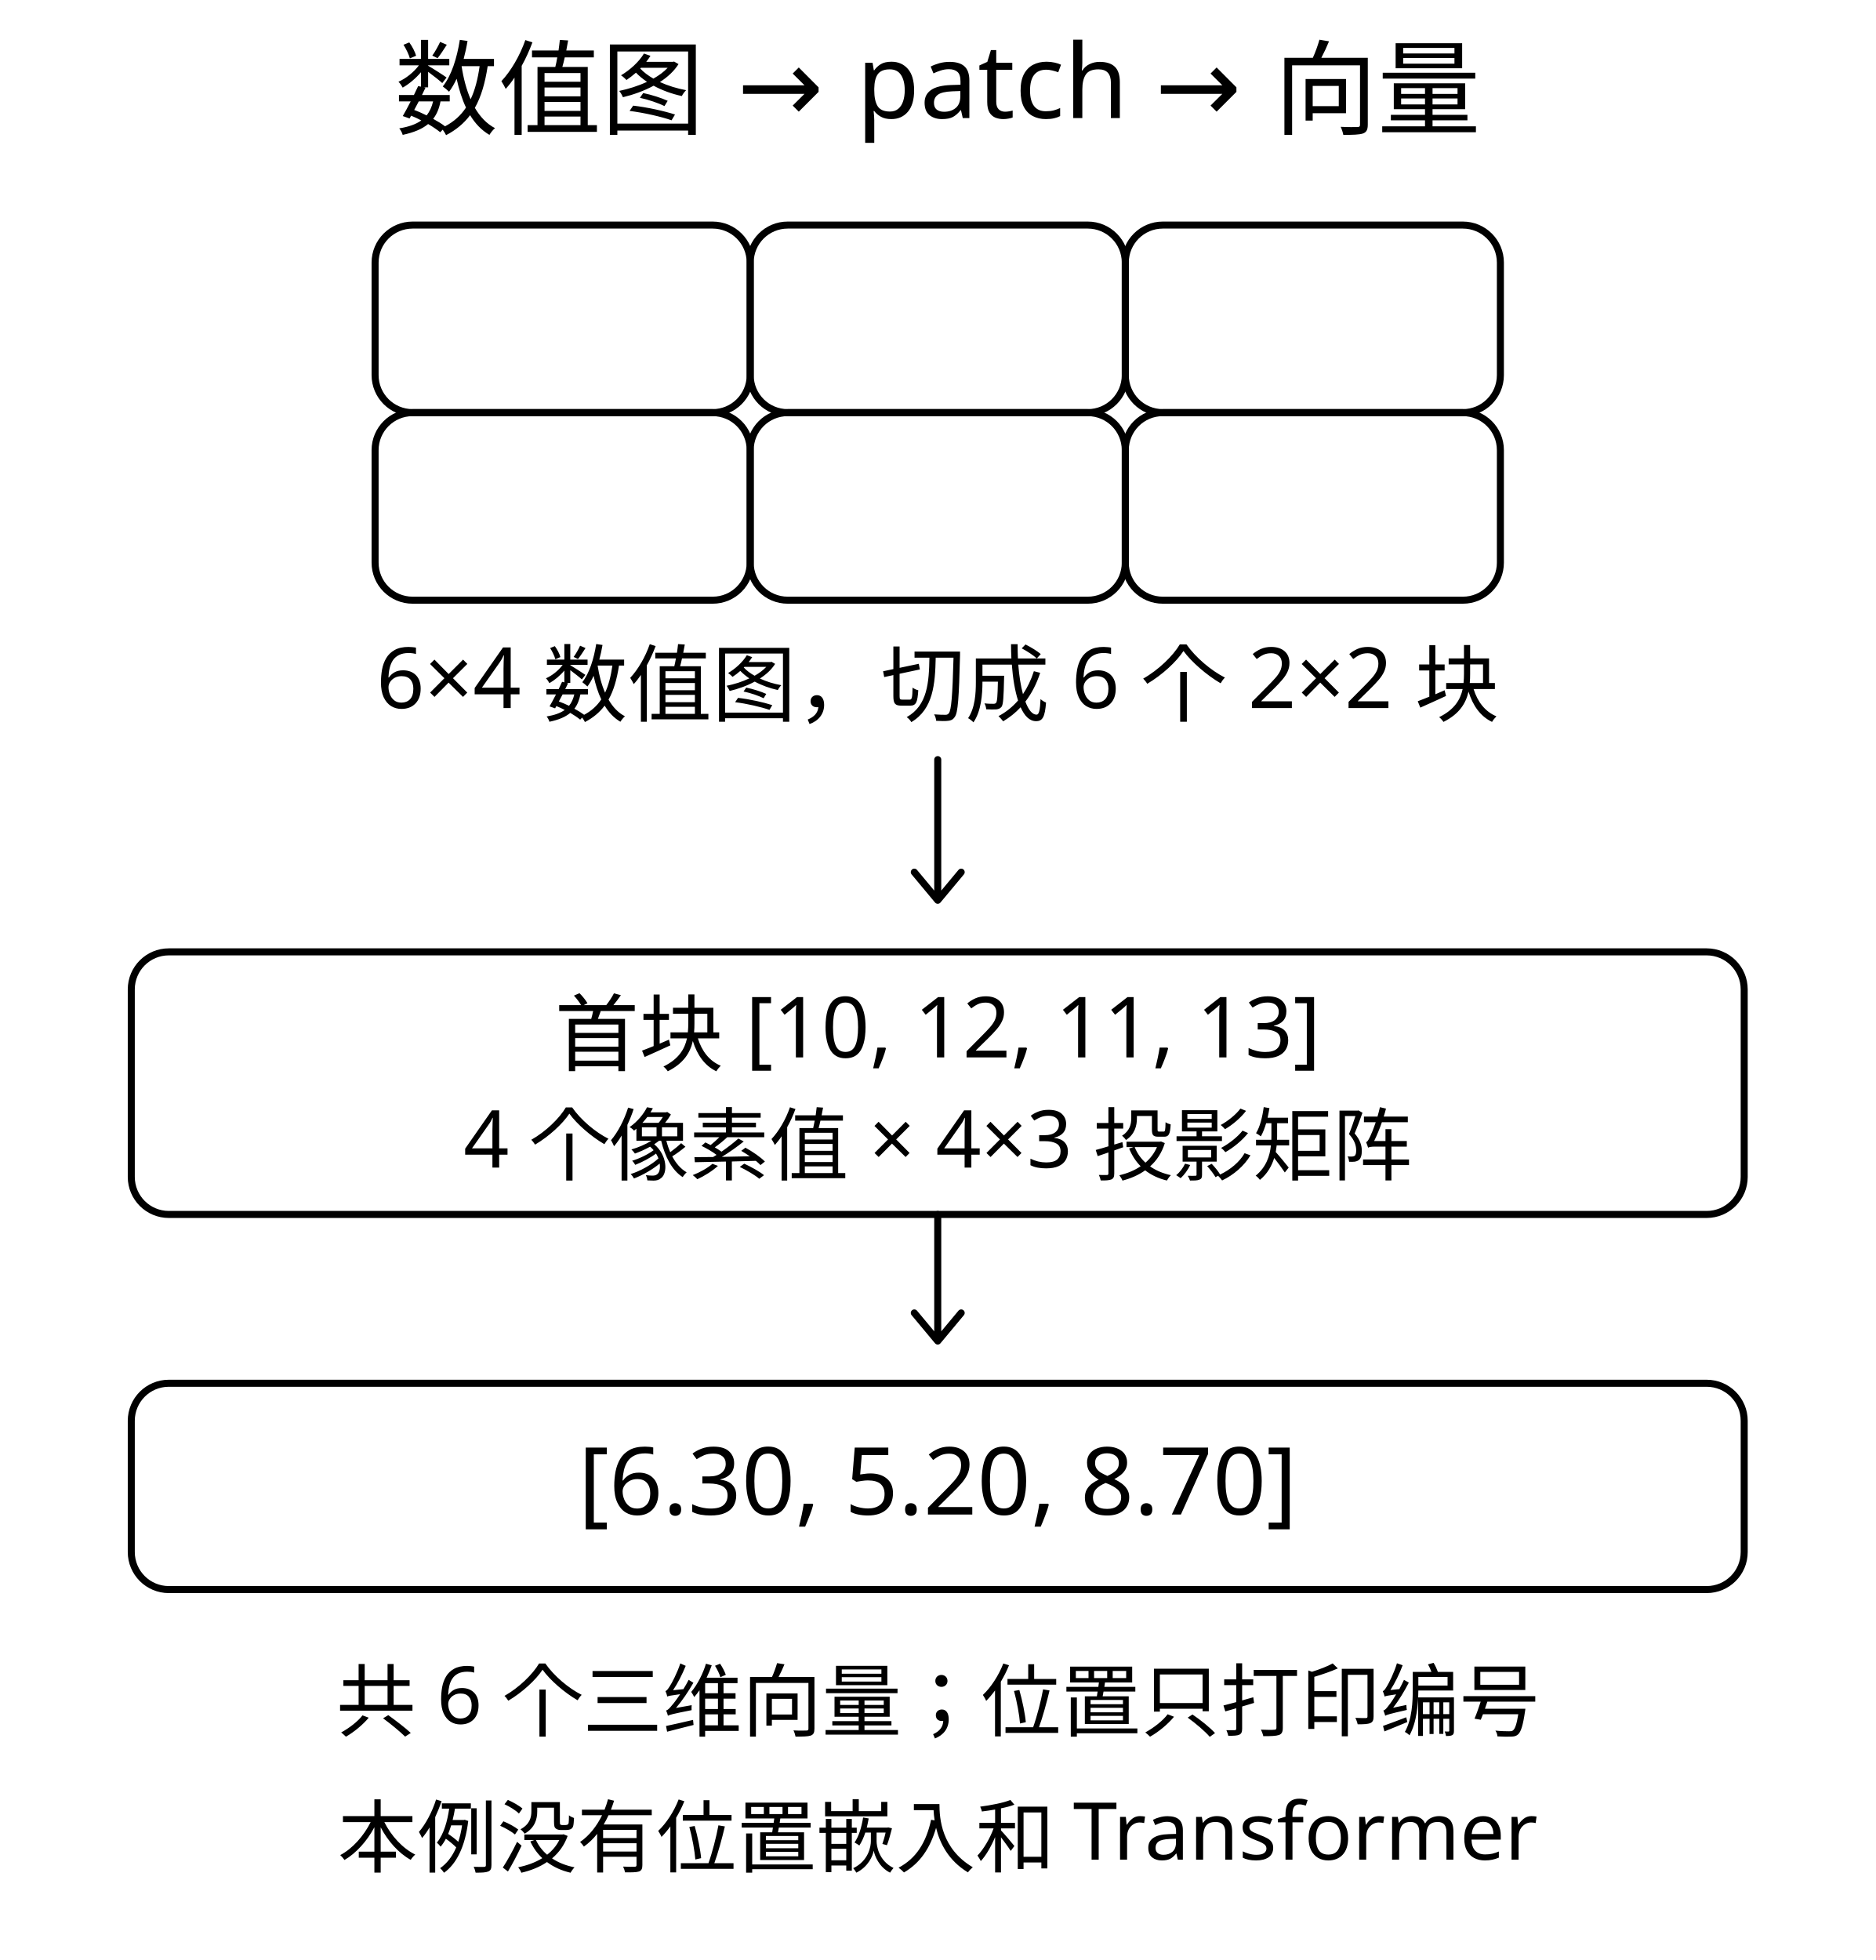
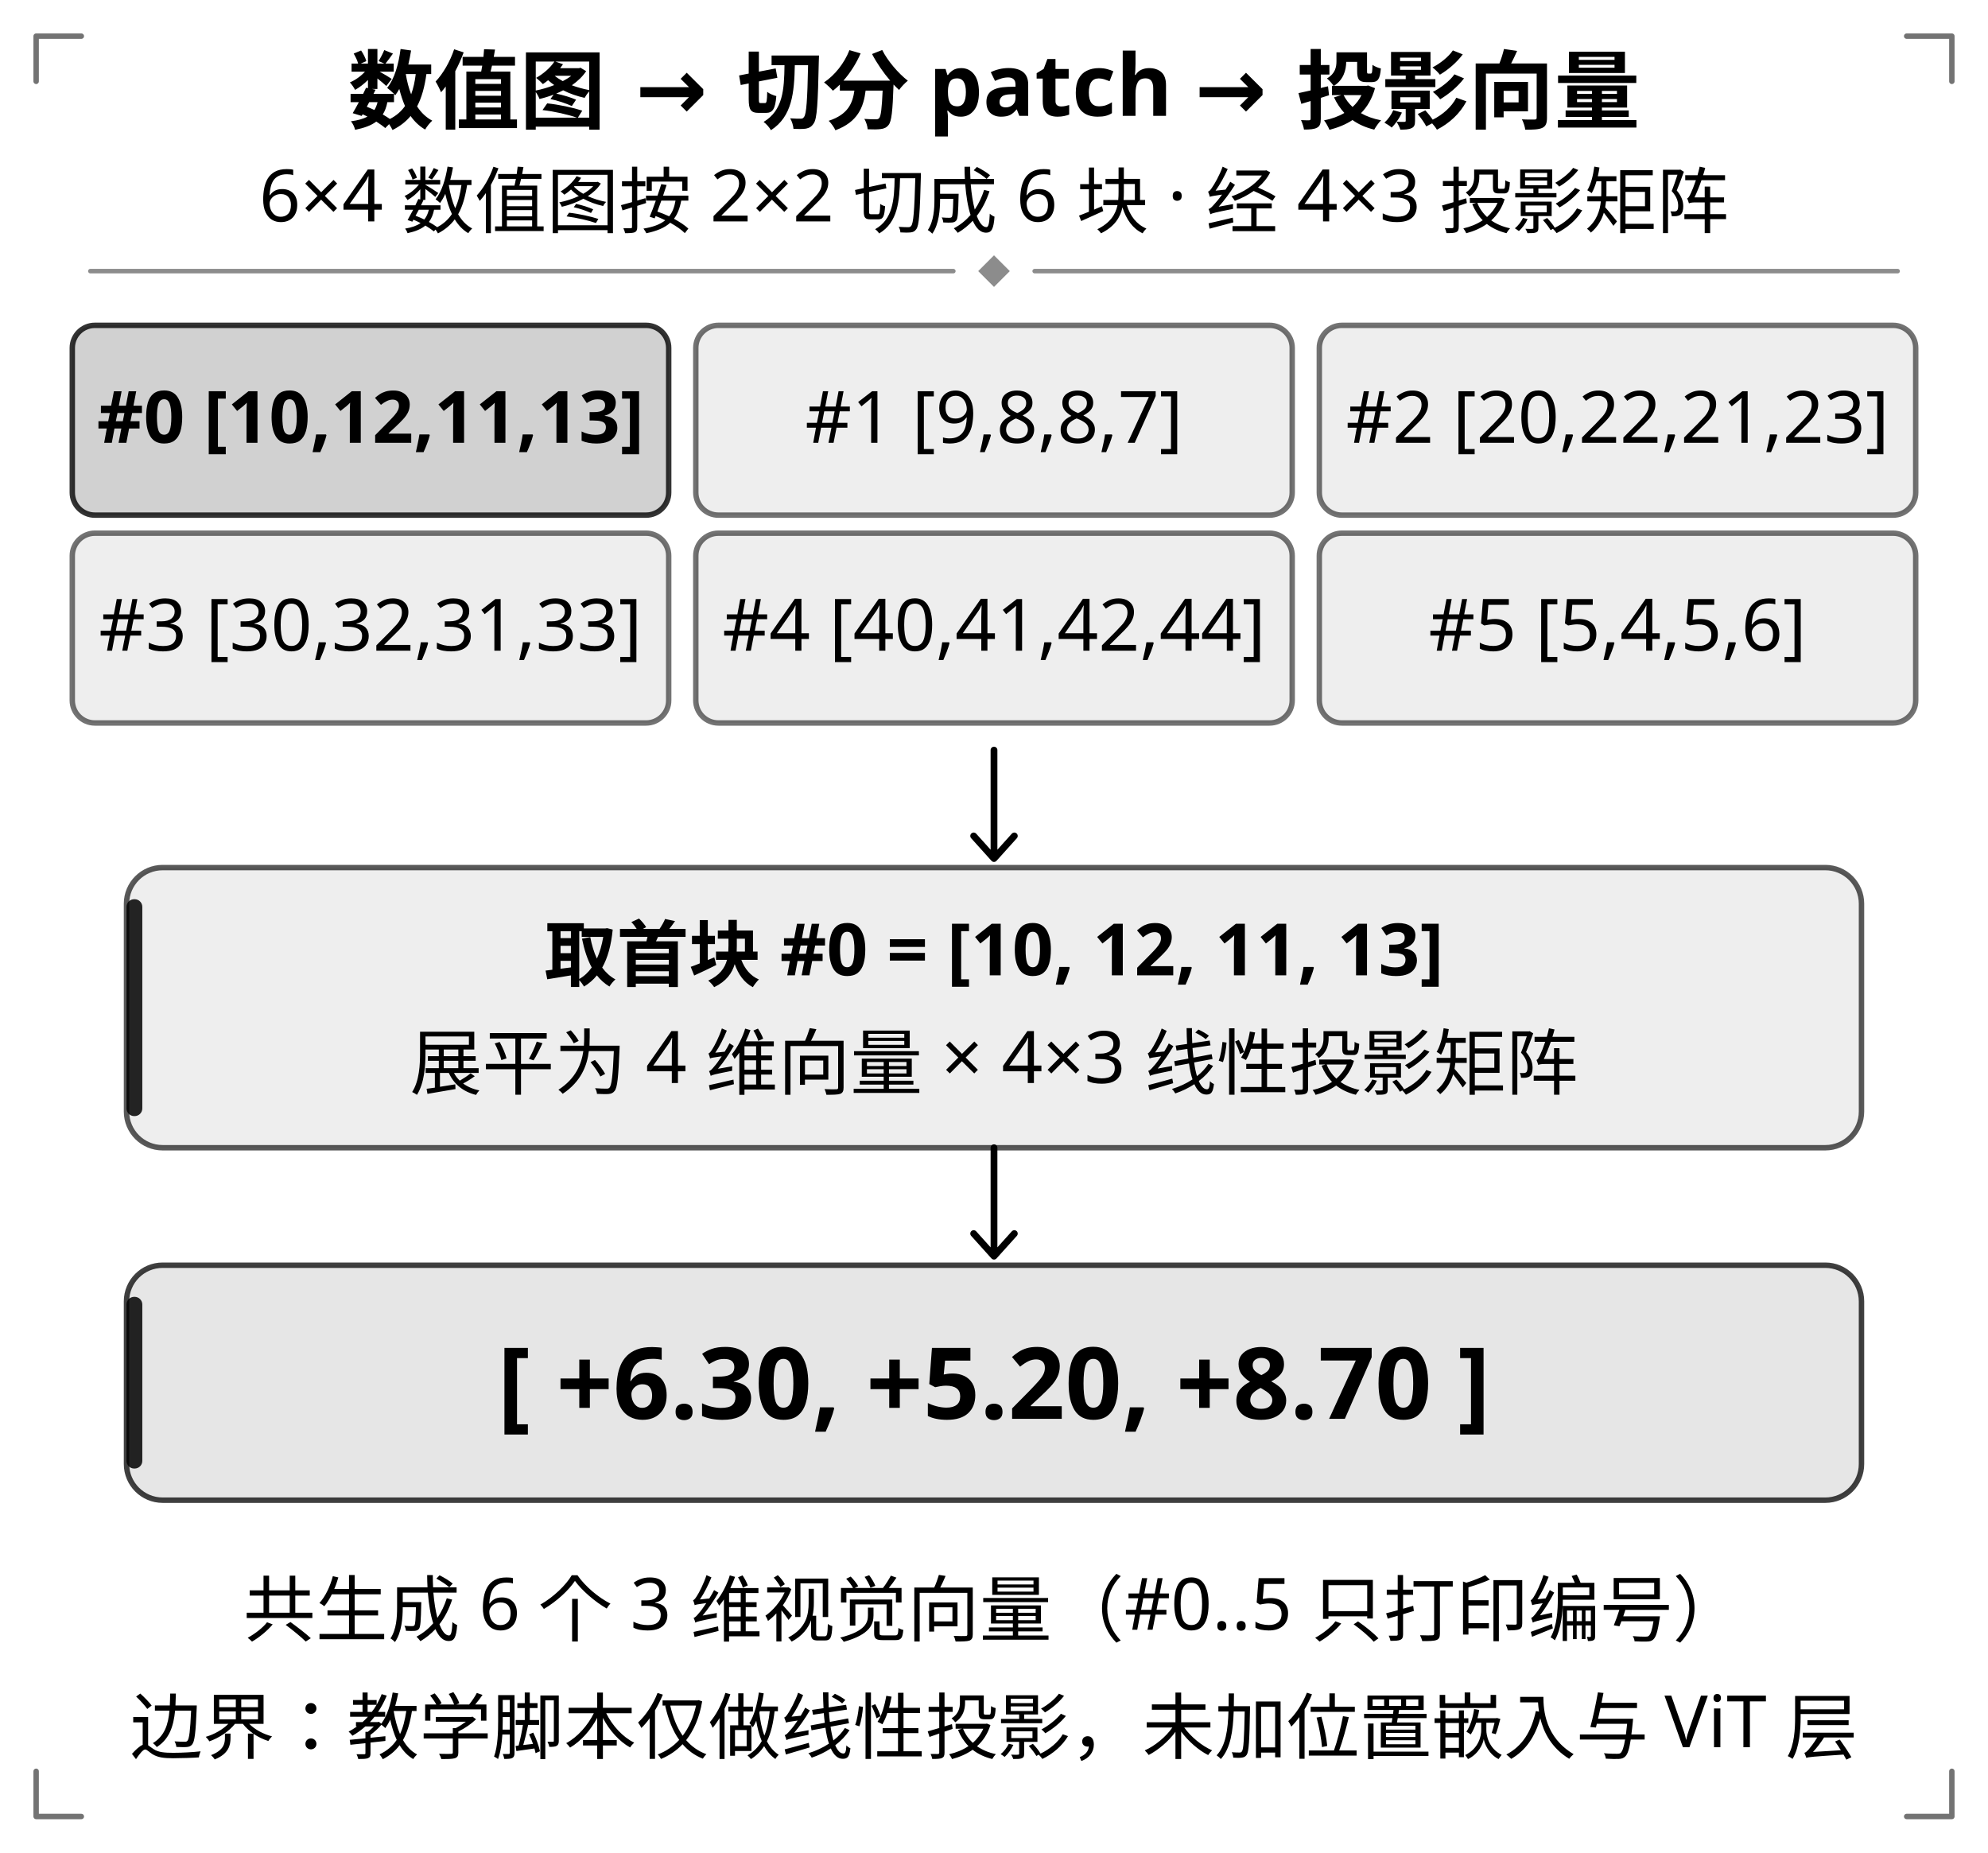
- <svg xmlns="http://www.w3.org/2000/svg" viewBox="0 0 400 418" role="img" aria-label="切块与投影：六乘四数值图生成六个三维向量" fill="none" stroke="currentColor" stroke-width="1.5" stroke-linecap="round" stroke-linejoin="round" font-family="sans-serif" class="llm-explainer">
-   <text x="200" y="27" text-anchor="middle" font-size="22" fill="currentColor" stroke="none">数值图 → patch → 向量</text>
-   <rect x="80" y="48" width="80" height="40" rx="8" />
-   <rect x="160" y="48" width="80" height="40" rx="8" />
-   <rect x="240" y="48" width="80" height="40" rx="8" />
-   <rect x="80" y="88" width="80" height="40" rx="8" />
-   <rect x="160" y="88" width="80" height="40" rx="8" />
-   <rect x="240" y="88" width="80" height="40" rx="8" />
-   <text x="200" y="151" text-anchor="middle" font-size="18" fill="currentColor" stroke="none">6×4 数值图，切成 6 个 2×2 块</text>
-   <path d="M200 162V192m-5 -6 5 6 5 -6" />
-   <rect x="28" y="203" width="344" height="56" rx="8" />
-   <text x="200" y="227" text-anchor="middle" font-size="18" fill="currentColor" stroke="none">首块 [10, 12, 11, 13]</text>
-   <text x="200" y="249" text-anchor="middle" font-size="17" fill="currentColor" stroke="none">4 个像素值 × 4×3 投影矩阵</text>
-   <path d="M200 259V286m-5 -6 5 6 5 -6" />
-   <rect x="28" y="295" width="344" height="44" rx="8" />
-   <text x="200" y="323" text-anchor="middle" font-size="20" fill="currentColor" stroke="none">[6.30, 5.20, 8.70]</text>
-   <text x="200" y="369" text-anchor="middle" font-size="17" fill="currentColor" stroke="none">共 6 个三维向量；位置只打印编号</text>
-   <text x="200" y="398" text-anchor="middle" font-size="17" fill="currentColor" stroke="none">本例没有位置嵌入和 Transformer</text>
+ <svg xmlns="http://www.w3.org/2000/svg" viewBox="0 0 440 410" role="img" aria-label="切块与投影：六乘四数值图生成六个三维向量" class="llm-explainer" stroke-linecap="round" stroke-linejoin="round" font-family="sans-serif">
+   <g class="il-bronze-2" fill="none" stroke="currentColor" stroke-width="1.2" opacity=".55">
+     <path d="M8 18V8H18M422 8H432V18M8 392V402H18M422 402H432V392" />
+   </g>
+   <text x="220" y="27" text-anchor="middle" font-size="19" class="il-head" font-weight="700" fill="currentColor" stroke="none">数值图 → 切分 patch → 投影向量</text>
+   <text x="220" y="49" text-anchor="middle" font-size="16" class="il-sub il-muted" fill="currentColor" stroke="none">6×4 数值图按 2×2 切成 6 块 · 经 4×3 投影矩阵</text>
+   <g class="il-bronze-2">
+     <path d="M20 60H211M229 60H420" fill="none" stroke="currentColor" stroke-width="1" opacity=".45" />
+     <path d="M220 56.5l3.5 3.5-3.5 3.5-3.5-3.5Z" fill="currentColor" fill-opacity=".45" stroke="none" />
+   </g>
+   <rect x="16" y="72" width="132" height="42" rx="5" class="il-cinnabar" fill="currentColor" fill-opacity=".18" stroke="none" />
+   <rect x="16" y="72" width="132" height="42" rx="5" class="il-cinnabar" fill="none" stroke="currentColor" stroke-width="1.2" stroke-opacity=".8" />
+   <text x="82" y="98" text-anchor="middle" font-size="16" class="il-sub il-cinnabar" font-weight="700" fill="currentColor" stroke="none">#0 [10,12,11,13]</text>
+   <rect x="154" y="72" width="132" height="42" rx="5" class="il-sky" fill="currentColor" fill-opacity=".07" stroke="none" />
+   <rect x="154" y="72" width="132" height="42" rx="5" class="il-sky" fill="none" stroke="currentColor" stroke-width="1.2" stroke-opacity=".55" />
+   <text x="220" y="98" text-anchor="middle" font-size="16" class="il-sub" fill="currentColor" stroke="none">#1 [9,8,8,7]</text>
+   <rect x="292" y="72" width="132" height="42" rx="5" class="il-sky" fill="currentColor" fill-opacity=".07" stroke="none" />
+   <rect x="292" y="72" width="132" height="42" rx="5" class="il-sky" fill="none" stroke="currentColor" stroke-width="1.2" stroke-opacity=".55" />
+   <text x="358" y="98" text-anchor="middle" font-size="16" class="il-sub" fill="currentColor" stroke="none">#2 [20,22,21,23]</text>
+   <rect x="16" y="118" width="132" height="42" rx="5" class="il-sky" fill="currentColor" fill-opacity=".07" stroke="none" />
+   <rect x="16" y="118" width="132" height="42" rx="5" class="il-sky" fill="none" stroke="currentColor" stroke-width="1.2" stroke-opacity=".55" />
+   <text x="82" y="144" text-anchor="middle" font-size="16" class="il-sub" fill="currentColor" stroke="none">#3 [30,32,31,33]</text>
+   <rect x="154" y="118" width="132" height="42" rx="5" class="il-sky" fill="currentColor" fill-opacity=".07" stroke="none" />
+   <rect x="154" y="118" width="132" height="42" rx="5" class="il-sky" fill="none" stroke="currentColor" stroke-width="1.2" stroke-opacity=".55" />
+   <text x="220" y="144" text-anchor="middle" font-size="16" class="il-sub" fill="currentColor" stroke="none">#4 [40,41,42,44]</text>
+   <rect x="292" y="118" width="132" height="42" rx="5" class="il-sky" fill="currentColor" fill-opacity=".07" stroke="none" />
+   <rect x="292" y="118" width="132" height="42" rx="5" class="il-sky" fill="none" stroke="currentColor" stroke-width="1.2" stroke-opacity=".55" />
+   <text x="358" y="144" text-anchor="middle" font-size="16" class="il-sub" fill="currentColor" stroke="none">#5 [5,4,5,6]</text>
+   <path pathLength="100" d="M220 166V190m-4.5 -5 4.5 5 4.5 -5" class="il-cinnabar" fill="none" stroke="currentColor" stroke-width="1.5" stroke-linecap="round" stroke-linejoin="round" />
+   <rect x="28" y="192" width="384" height="62" rx="8" class="il-bronze" fill="currentColor" fill-opacity=".07" stroke="none" />
+   <rect x="28" y="192" width="384" height="62" rx="8" class="il-bronze" fill="none" stroke="currentColor" stroke-width="1.2" stroke-opacity=".65" />
+   <rect x="28" y="199" width="3.5" height="48" rx="1.7" class="il-cinnabar" fill="currentColor" fill-opacity=".85" stroke="none" />
+   <text x="220" y="217" text-anchor="middle" font-size="16" font-weight="700" fill="currentColor" stroke="none">取首块 #0 = [10, 12, 11, 13]</text>
+   <text x="220" y="241" text-anchor="middle" font-size="16" class="il-sub il-muted" fill="currentColor" stroke="none">展平为 4 维向量 × 4×3 线性投影矩阵</text>
+   <path pathLength="100" d="M220 254V278m-4.5 -5 4.5 5 4.5 -5" class="il-jade" fill="none" stroke="currentColor" stroke-width="1.5" stroke-linecap="round" stroke-linejoin="round" />
+   <rect x="28" y="280" width="384" height="52" rx="8" class="il-jade" fill="currentColor" fill-opacity=".10" stroke="none" />
+   <rect x="28" y="280" width="384" height="52" rx="8" class="il-jade" fill="none" stroke="currentColor" stroke-width="1.2" stroke-opacity=".75" />
+   <rect x="28" y="287" width="3.5" height="38" rx="1.7" class="il-jade" fill="currentColor" fill-opacity=".85" stroke="none" />
+   <text x="220" y="314" text-anchor="middle" font-size="22" class="il-big il-jade" font-weight="700" fill="currentColor" stroke="none">[ +6.30,  +5.20,  +8.70 ]</text>
+   <text x="220" y="362" text-anchor="middle" font-size="16" class="il-sub" fill="currentColor" stroke="none">共生成 6 个 3 维视觉向量（#0..5 只打印编号）</text>
+   <text x="220" y="388" text-anchor="middle" font-size="16" class="il-sub il-muted" fill="currentColor" stroke="none">边界：教学脚本仅做线性投影，未加位置嵌入与 ViT 层</text>
</svg>
